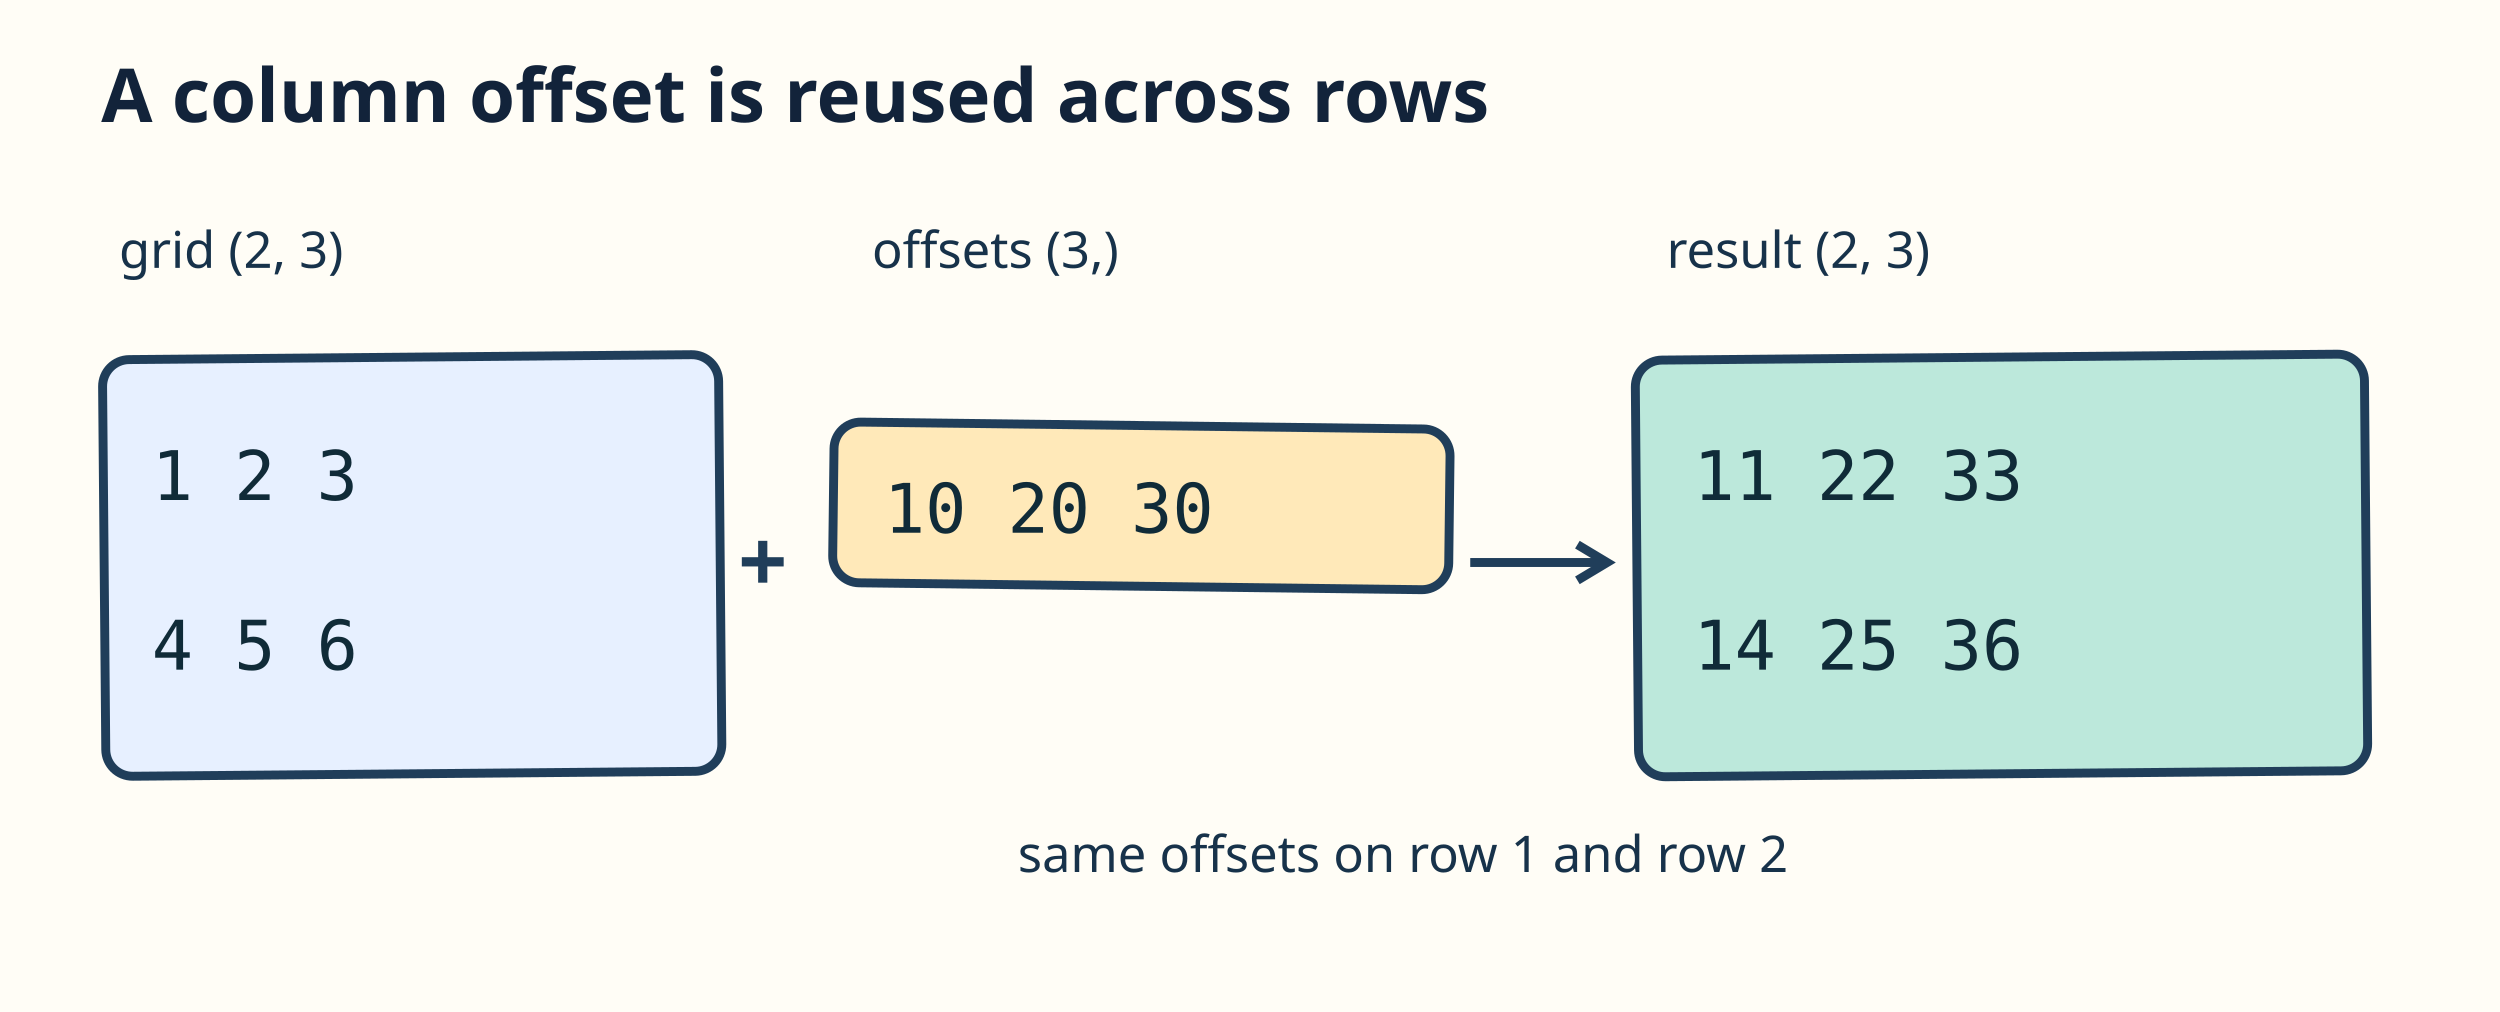
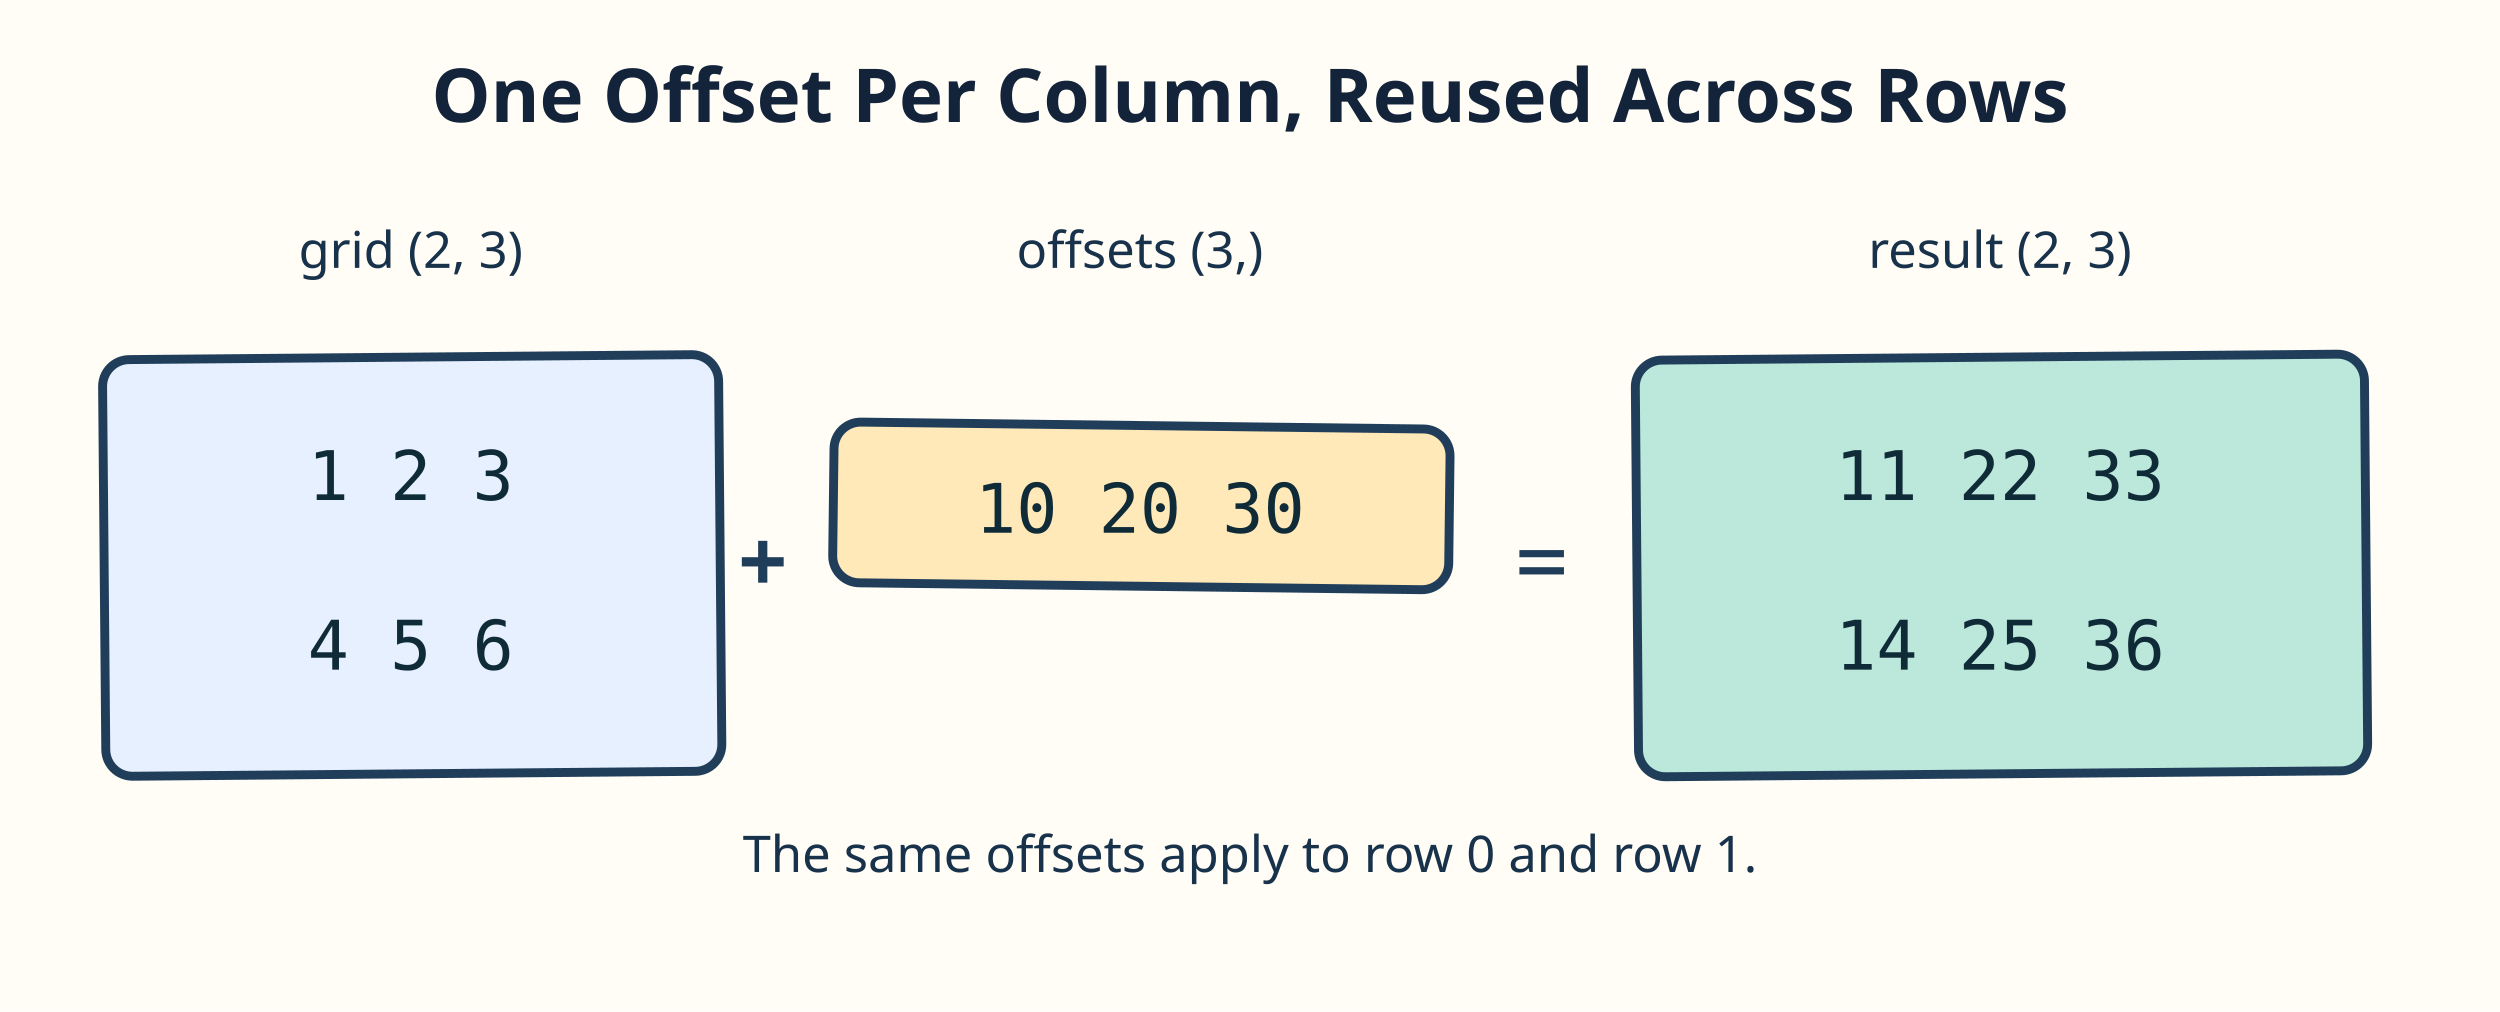
<svg xmlns="http://www.w3.org/2000/svg" width="840" height="340" viewBox="0 0 840 340" role="img" aria-labelledby="title desc">
  <rect width="840" height="340" fill="#fffdf6" />
-   <text x="34" y="41" font-family="Trebuchet MS,sans-serif" font-size="25" font-weight="bold" fill="#12233a">A column offset is reused across rows</text>
+   <text x="420" y="41" text-anchor="middle" font-family="Trebuchet MS,sans-serif" font-size="25" font-weight="bold" fill="#12233a">One Offset Per Column, Reused Across Rows</text>
  <g font-family="Trebuchet MS,sans-serif" font-size="17" fill="#17324a">
-     <text x="40" y="90">grid (2, 3)</text>
-     <text x="293" y="90">offsets (3,)</text>
-     <text x="560" y="90">result (2, 3)</text>
+     <text x="138" y="90" text-anchor="middle">grid (2, 3)</text>
+     <text x="383" y="90" text-anchor="middle">offsets (3,)</text>
+     <text x="672" y="90" text-anchor="middle">result (2, 3)</text>
  </g>
  <g stroke="#203e5a" stroke-width="3" font-family="monospace" font-size="22" text-anchor="middle" fill="#102b38">
    <rect x="35" y="120" width="207" height="140" rx="9" fill="#e7f0ff" transform="rotate(-0.5 138 190)" />
    <rect x="280" y="143" width="207" height="54" rx="9" fill="#ffe9b9" transform="rotate(0.7 385 170)" />
    <rect x="550" y="120" width="245" height="140" rx="9" fill="#bce8db" transform="rotate(-0.5 672 190)" />
  </g>
  <g font-family="monospace" font-size="23" fill="#102b38">
-     <text x="51" y="168">1   2   3</text>
-     <text x="51" y="225">4   5   6</text>
-     <text x="297" y="179">10  20  30</text>
-     <text x="569" y="168">11  22  33</text>
-     <text x="569" y="225">14  25  36</text>
+     <text x="138" text-anchor="middle" y="168">1   2   3</text>
+     <text x="138" text-anchor="middle" y="225">4   5   6</text>
+     <text x="383" text-anchor="middle" y="179">10  20  30</text>
+     <text x="672" text-anchor="middle" y="168">11  22  33</text>
+     <text x="672" text-anchor="middle" y="225">14  25  36</text>
  </g>
  <text x="248" y="199" font-family="Trebuchet MS,sans-serif" font-size="29" font-weight="bold" fill="#203e5a">+</text>
-   <path d="M494 189 L540 189" stroke="#203e5a" stroke-width="3" fill="none" />
-   <path d="M530 183 L540 189 L530 195" stroke="#203e5a" stroke-width="3" fill="none" />
-   <text x="342" y="293" font-family="Trebuchet MS,sans-serif" font-size="17" fill="#17324a">same offsets on row 1 and row 2</text>
+   <text x="518" y="198" text-anchor="middle" font-family="monospace" font-size="29" fill="#203e5a">=</text>
+   <text x="420" y="293" text-anchor="middle" font-family="Trebuchet MS,sans-serif" font-size="17" fill="#17324a">The same offsets apply to row 0 and row 1.</text>
</svg>
